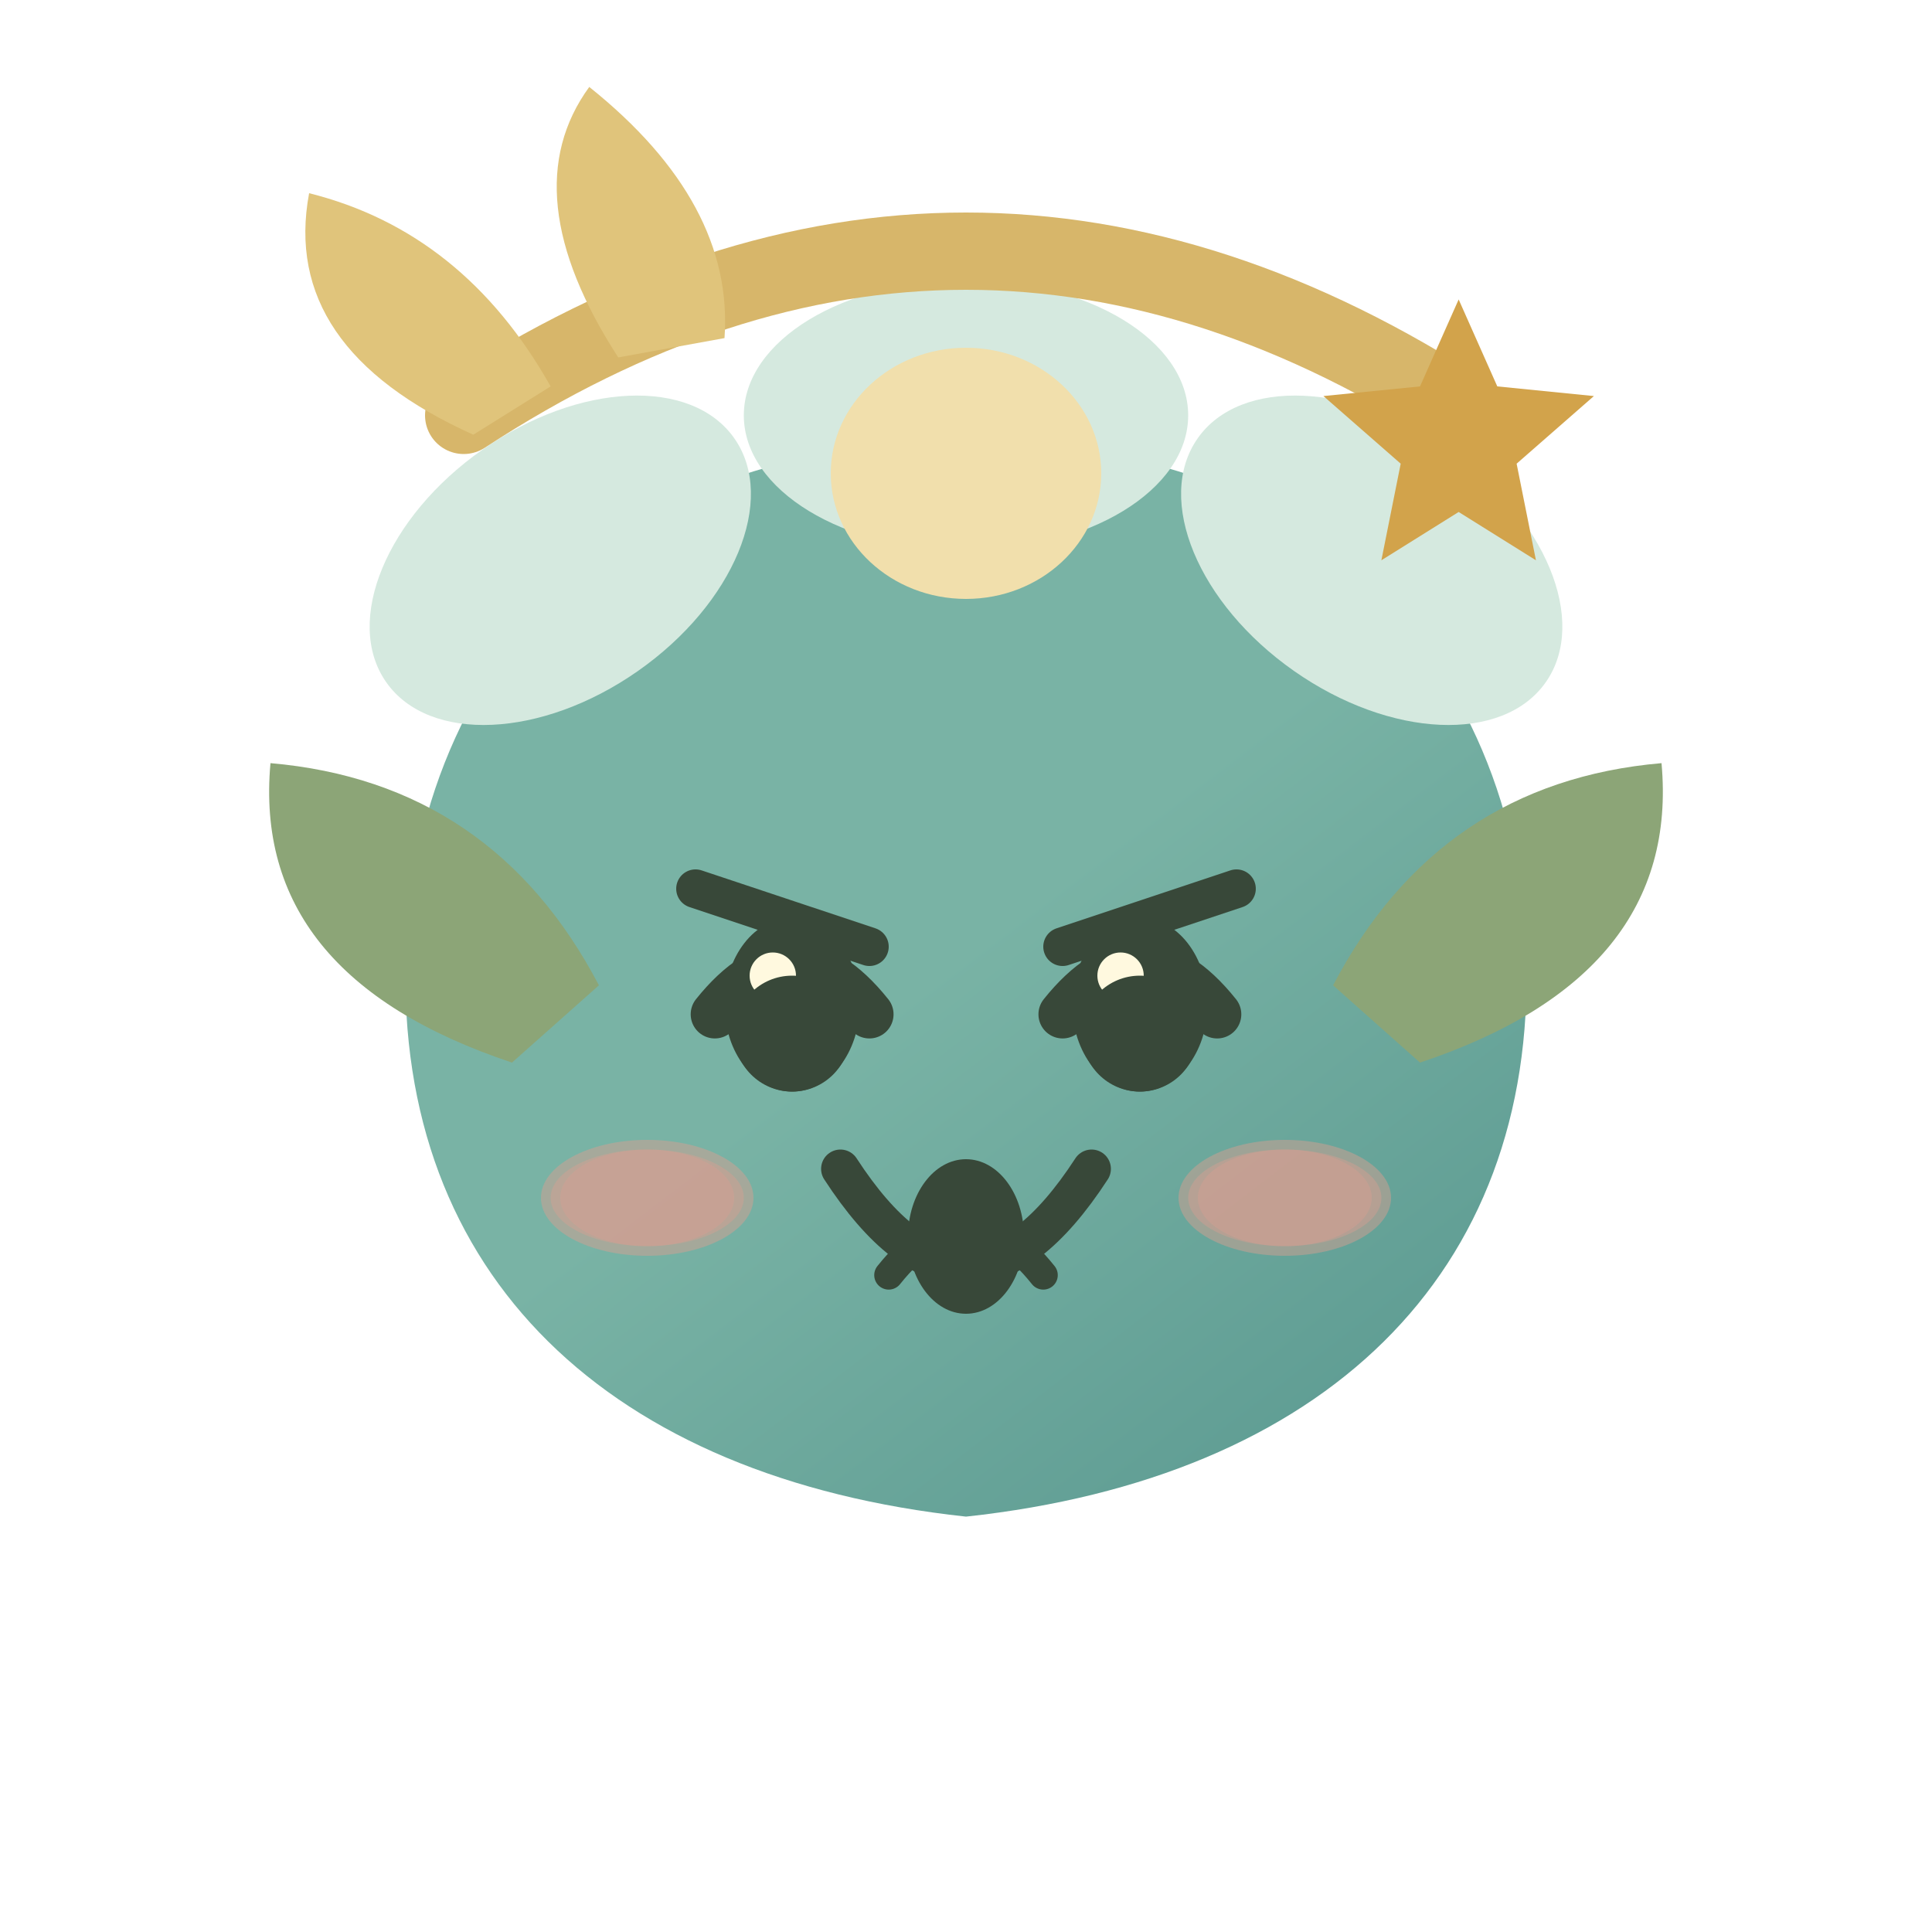
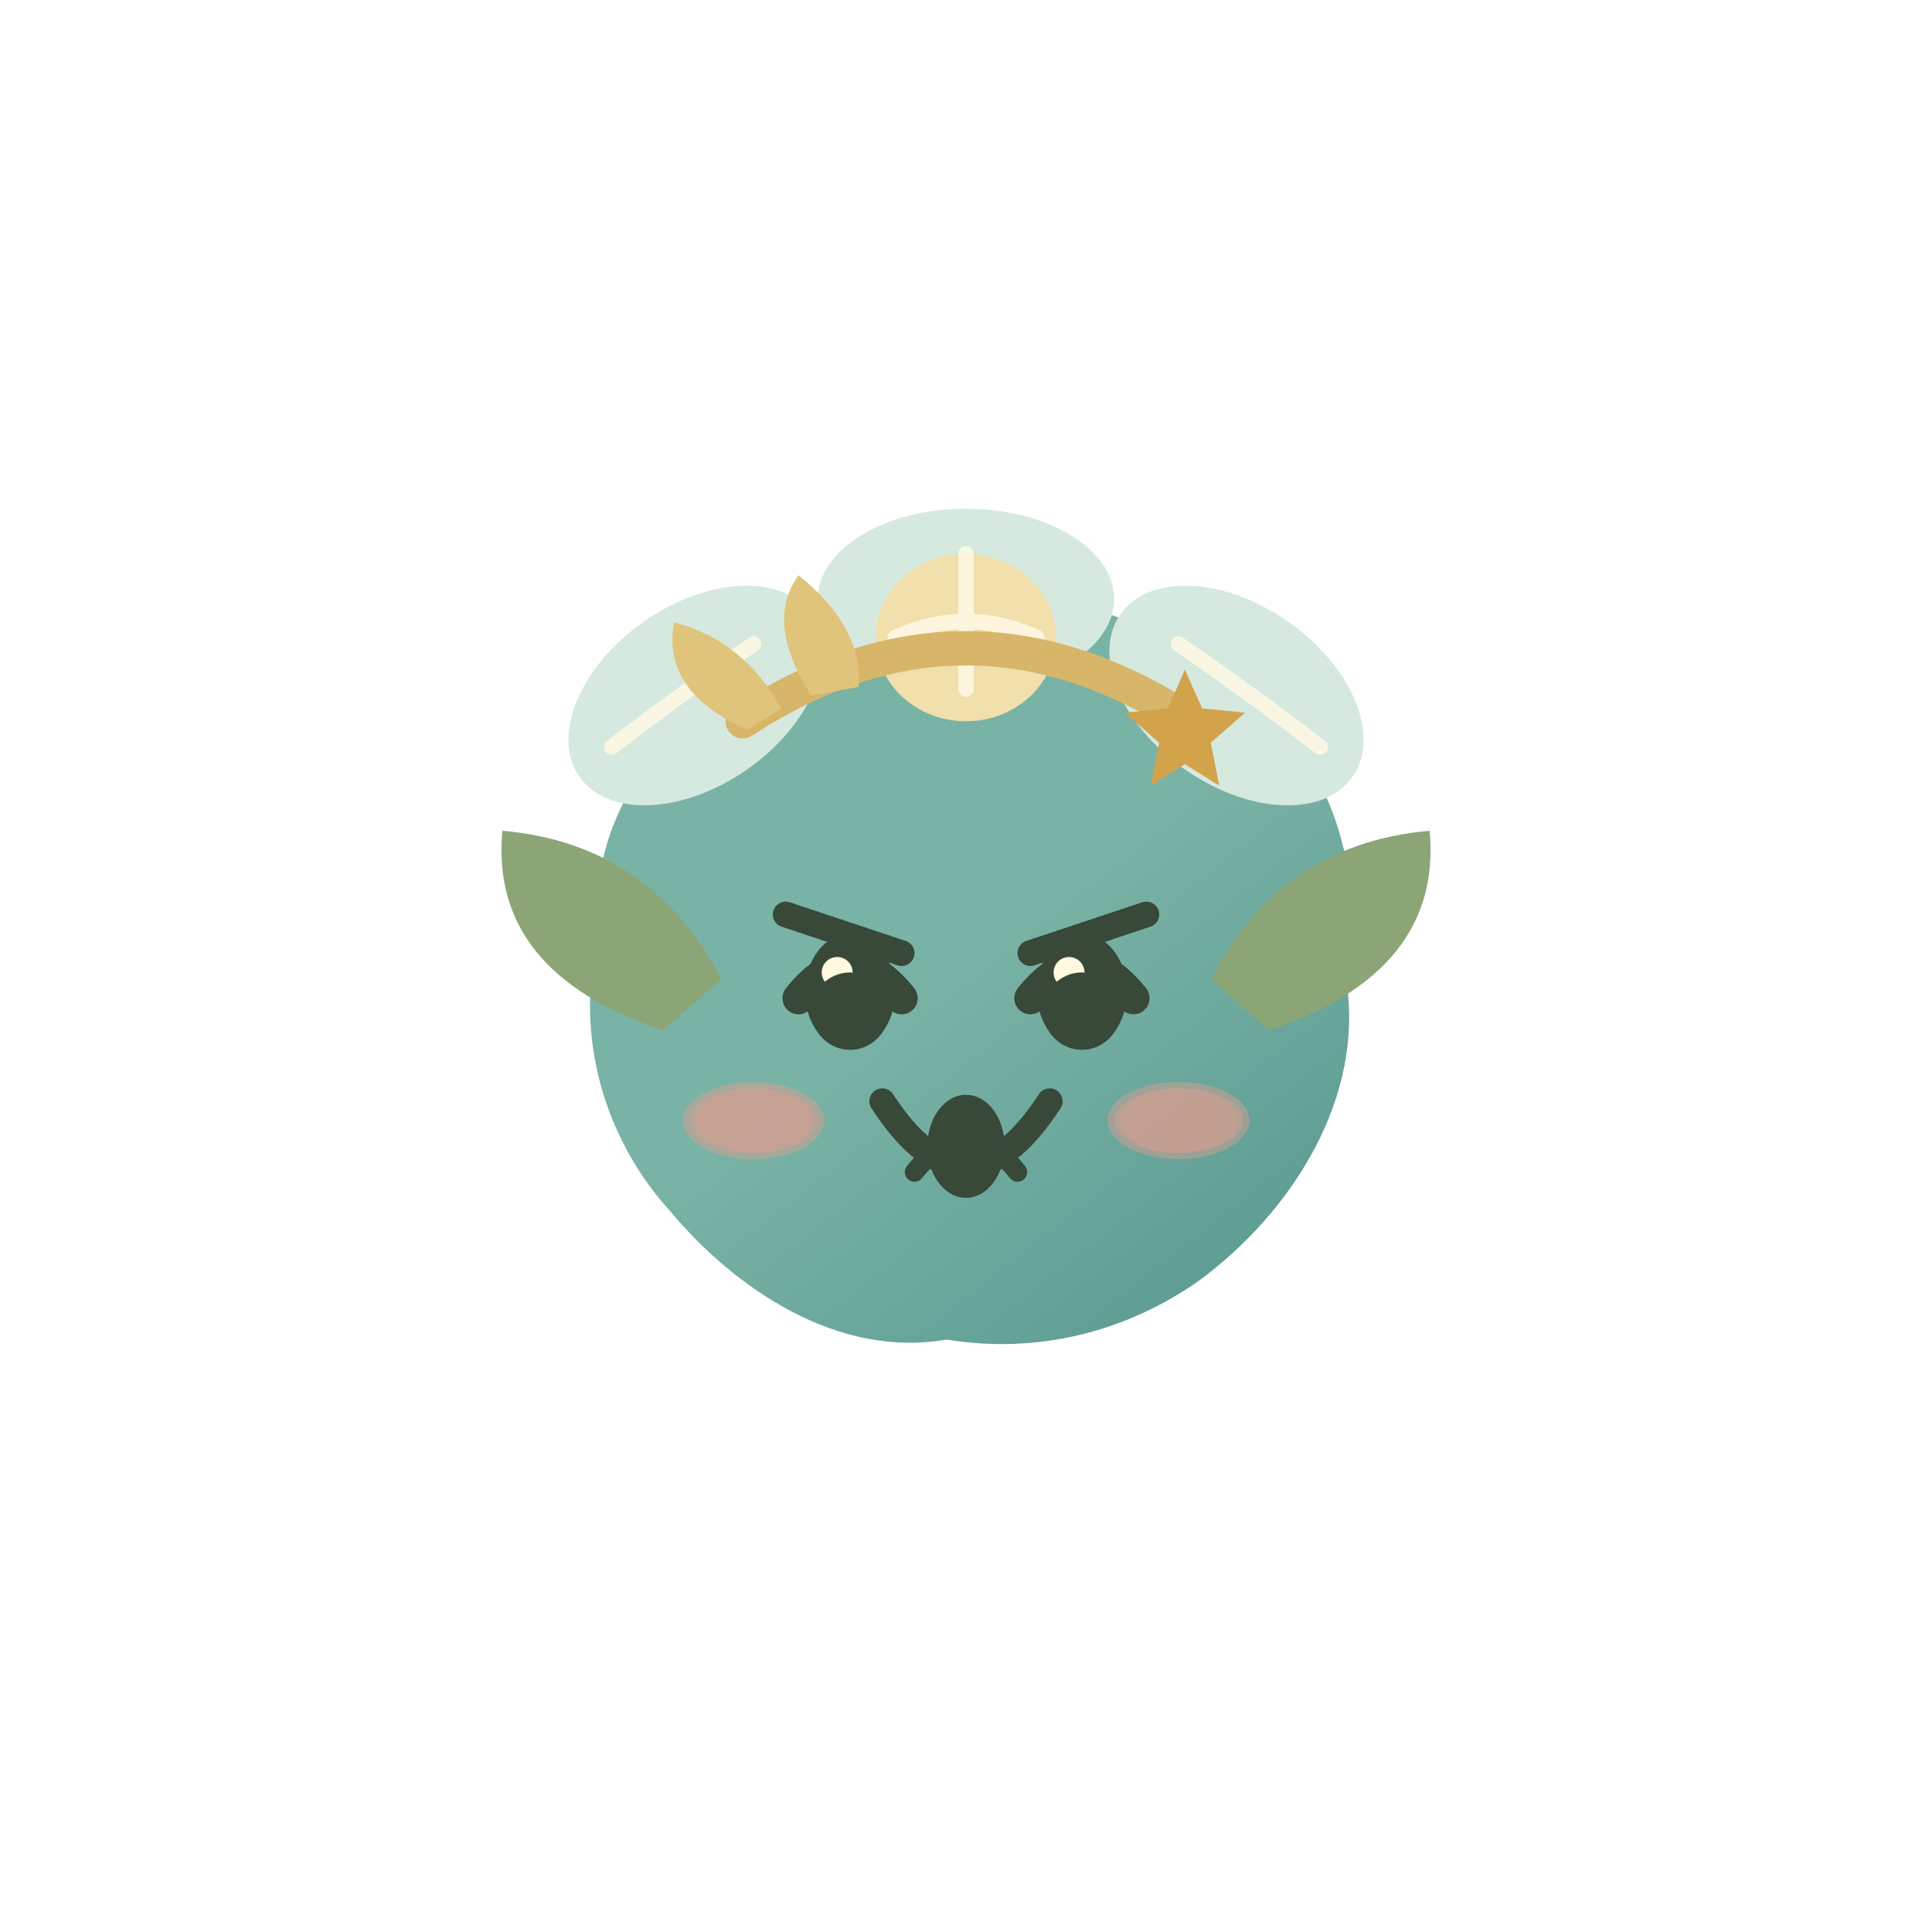
<svg xmlns="http://www.w3.org/2000/svg" width="200" height="200" viewBox="0 0 200 200">
  <defs>
    <linearGradient id="body-gradient" gradientUnits="objectBoundingBox" x1="0%" y1="0%" x2="80%" y2="100%">
      <stop offset="0" stop-color="#79b3a5" />
      <stop offset="0.53" stop-color="#79b3a5" />
      <stop offset="1" stop-color="#5d9b92" />
    </linearGradient>
    <linearGradient id="accent-gradient" gradientUnits="objectBoundingBox" x1="0%" y1="0%" x2="100%" y2="100%">
      <stop offset="0" stop-color="#d5e9df" />
      <stop offset="1" stop-color="#397e79" />
    </linearGradient>
  </defs>
-   <g id="body">
-     <path id="shell" d="M100 47 C131 43 157 66 158 99 C159 132 137 153 100 157 C63 153 41 132 42 99 C43 66 69 43 100 47Z" fill="url(#body-gradient)" />
+   <g id="body" transform="translate(33.33333 33.33333) scale(0.6666667)">
+     <path id="shell" d="M100 45 C115 40 131 47 143 58 C157 68 162 85 159 102 C162 120 151 138 136 149 C123 158 109 160 97 158 C80 161 64 150 54 138 C44 127 39 111 43 95 C41 77 53 62 67 55 C80 43 90 43 100 45 Z" fill="url(#body-gradient)" />
    <ellipse id="petal-a" cx="58" cy="58" rx="22" ry="14" fill="#d5e9df" transform="rotate(-35 58 58)" />
    <ellipse id="petal-b" cx="100" cy="43" rx="23" ry="14" fill="#d5e9df" />
    <ellipse id="petal-c" cx="142" cy="58" rx="22" ry="14" fill="#d5e9df" transform="rotate(35 142 58)" />
    <ellipse id="flower-center" cx="100" cy="49" rx="14" ry="13" fill="#f1dfac" />
+     <path id="flower-stitches" d="M45 66 Q54 59 67 50 M100 57 Q100 47 100 36 M155 66 Q146 59 133 50 M89 49 Q100 44 111 49" fill="none" stroke="#fff8e4" stroke-width="2.4" stroke-linecap="round" stroke-linejoin="round" opacity=".86" />
    <path id="leaf-left" d="M53 110 Q26 101 28 79 Q51 81 62 102Z" fill="#8ca577" />
    <path id="leaf-right" d="M147 110 Q174 101 172 79 Q149 81 138 102Z" fill="#8ca577" />
-     <g id="adornment">
+     <g id="adornment" transform="translate(33.33333 33.33333) scale(0.6666667)">
      <path id="crown" d="M48 43 Q100 9 152 43" fill="none" stroke="#d7b66a" stroke-width="8" stroke-linecap="round" />
      <path id="star" d="M151 31 L155 40 L165 41 L157 48 L159 58 L151 53 L143 58 L145 48 L137 41 L147 40Z" fill="#d2a34b" />
      <path id="gold-leaf-left" d="M49 45 Q29 36 32 20 Q48 24 57 40Z" fill="#e0c47b" />
      <path id="gold-leaf-right" d="M64 37 Q53 20 61 9 Q76 21 75 35Z" fill="#e0c47b" />
    </g>
  </g>
-   <g id="face-neutral">
+   <g id="face-neutral" transform="translate(33.33333 33.33333) scale(0.6666667)">
    <circle id="neutral-eye-left" cx="82" cy="105" r="6" fill="#384839" />
    <circle id="neutral-eye-right" cx="118" cy="105" r="6" fill="#384839" />
    <circle id="neutral-eye-glint-left" cx="80" cy="102" r="1.8" fill="#fff9df" />
    <circle id="neutral-eye-glint-right" cx="116" cy="102" r="1.8" fill="#fff9df" />
    <path id="neutral-smile" d="M92 127 Q100 133 108 127" fill="none" stroke="#384839" stroke-width="3" stroke-linecap="round" />
    <ellipse id="neutral-blush-left" cx="67" cy="124" rx="10" ry="5" fill="#d89e91" opacity=".42" />
    <ellipse id="neutral-blush-right" cx="133" cy="124" rx="10" ry="5" fill="#d89e91" opacity=".42" />
  </g>
-   <g id="face-happy">
+   <g id="face-happy" transform="translate(33.33333 33.33333) scale(0.6666667)">
    <path id="happy-eye-left" d="M74 105 Q82 95 90 105" fill="none" stroke="#384839" stroke-width="5" stroke-linecap="round" />
    <path id="happy-eye-right" d="M110 105 Q118 95 126 105" fill="none" stroke="#384839" stroke-width="5" stroke-linecap="round" />
    <path id="happy-smile" d="M87 121 Q100 141 113 121" fill="none" stroke="#384839" stroke-width="4" stroke-linecap="round" />
    <ellipse id="happy-blush-left" cx="67" cy="124" rx="11" ry="6" fill="#d89e91" opacity=".48" />
    <ellipse id="happy-blush-right" cx="133" cy="124" rx="11" ry="6" fill="#d89e91" opacity=".48" />
  </g>
-   <g id="face-surprised">
+   <g id="face-surprised" transform="translate(33.33333 33.33333) scale(0.6666667)">
    <ellipse id="surprised-eye-left" cx="82" cy="104" rx="7" ry="9" fill="#384839" />
    <ellipse id="surprised-eye-right" cx="118" cy="104" rx="7" ry="9" fill="#384839" />
    <circle id="surprised-eye-glint-left" cx="80" cy="101" r="2.4" fill="#fff9df" />
    <circle id="surprised-eye-glint-right" cx="116" cy="101" r="2.4" fill="#fff9df" />
    <ellipse id="surprised-mouth" cx="100" cy="128" rx="6" ry="8" fill="#384839" />
    <ellipse id="surprised-blush-left" cx="67" cy="124" rx="9" ry="5" fill="#d89e91" opacity=".4" />
    <ellipse id="surprised-blush-right" cx="133" cy="124" rx="9" ry="5" fill="#d89e91" opacity=".4" />
  </g>
-   <g id="face-angry">
+   <g id="face-angry" transform="translate(33.33333 33.33333) scale(0.6666667)">
    <circle id="angry-eye-left" cx="82" cy="107" r="6" fill="#384839" />
    <circle id="angry-eye-right" cx="118" cy="107" r="6" fill="#384839" />
    <path id="angry-brow-left" d="M72 92 L90 98" stroke="#384839" stroke-width="4" stroke-linecap="round" />
    <path id="angry-brow-right" d="M128 92 L110 98" stroke="#384839" stroke-width="4" stroke-linecap="round" />
    <path id="angry-frown" d="M92 132 Q100 122 108 132" fill="none" stroke="#384839" stroke-width="3" stroke-linecap="round" />
  </g>
</svg>
